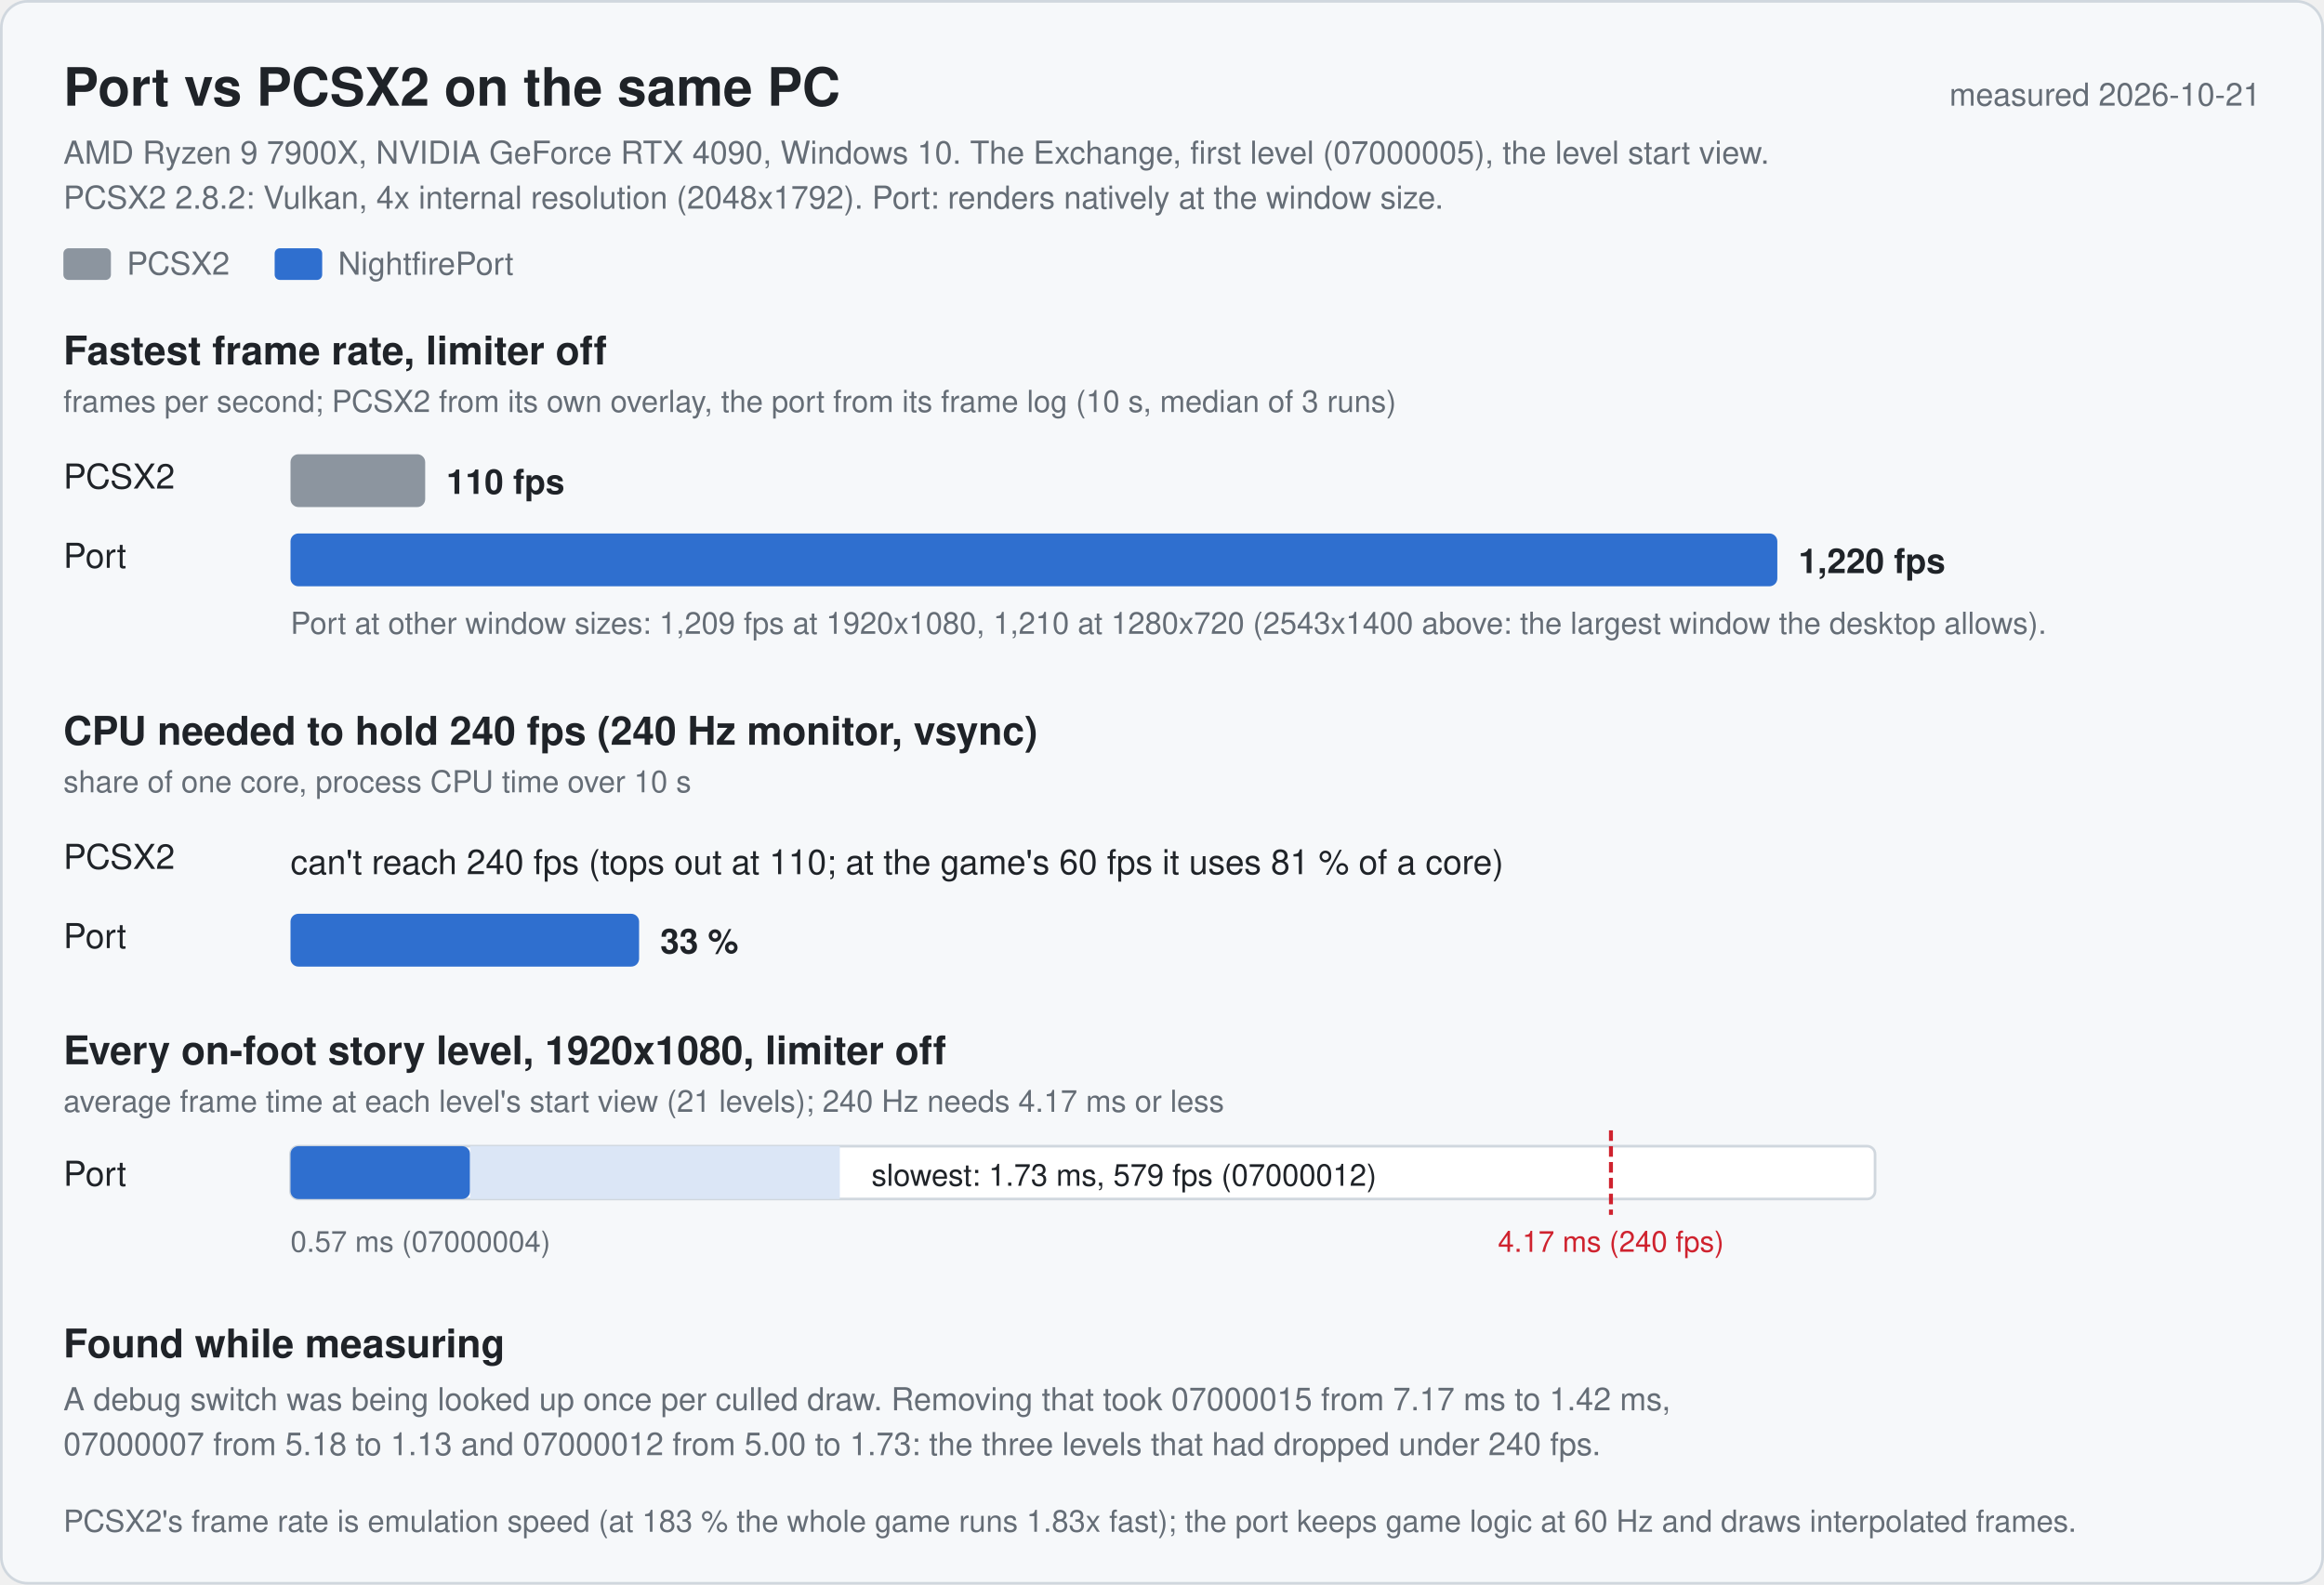
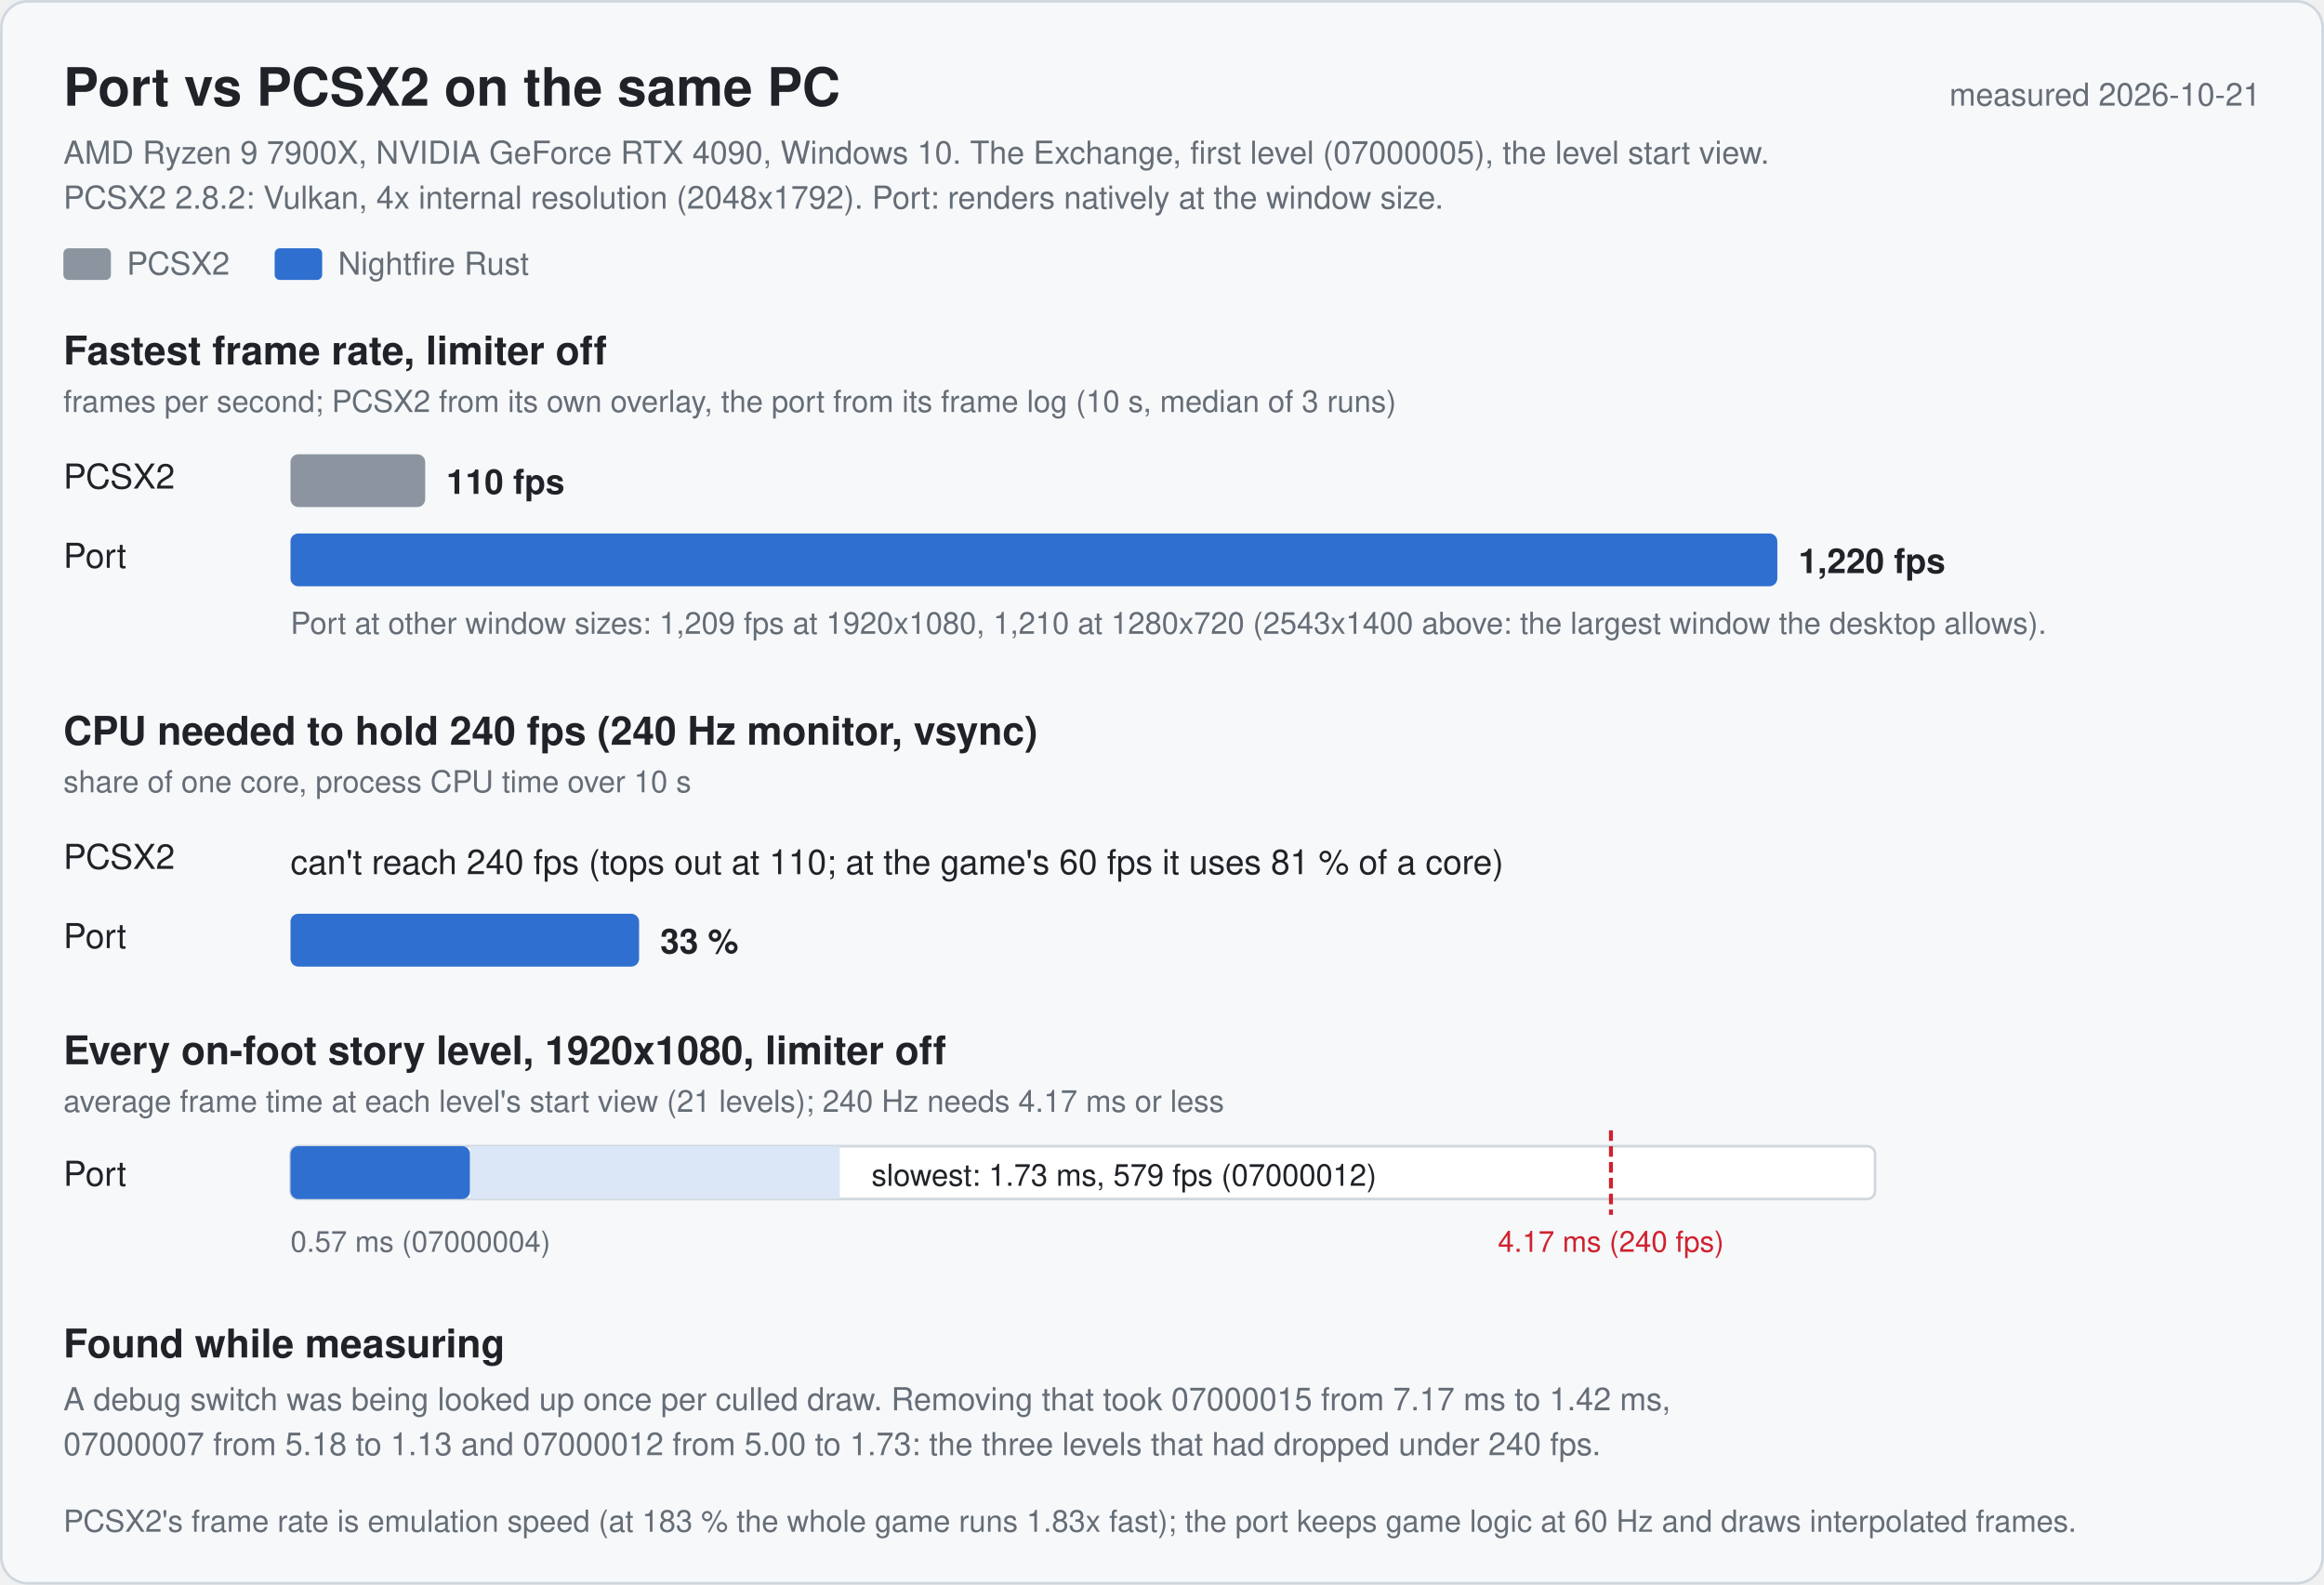
<svg xmlns="http://www.w3.org/2000/svg" width="880" height="600" viewBox="0 0 880 600" font-family="-apple-system, 'Segoe UI', Helvetica, Arial, sans-serif">
  <rect x="0.5" y="0.5" width="879" height="599" rx="10" fill="#f6f8fa" stroke="#d0d7de" />
  <text x="24" y="40" font-size="20" font-weight="600" fill="#1f2328">Port vs PCSX2 on the same PC</text>
  <text x="856" y="40" font-size="12" fill="#656d76" text-anchor="end">measured 2026-10-21</text>
  <text x="24" y="62" font-size="12" fill="#656d76">AMD Ryzen 9 7900X, NVIDIA GeForce RTX 4090, Windows 10. The Exchange, first level (07000005), the level start view.</text>
  <text x="24" y="79" font-size="12" fill="#656d76">PCSX2 2.8.2: Vulkan, 4x internal resolution (2048x1792). Port: renders natively at the window size.</text>
  <g font-size="12" fill="#656d76">
    <rect x="24" y="94" width="18" height="12" rx="2" fill="#8c959f" />
    <text x="48" y="104">PCSX2</text>
    <rect x="104" y="94" width="18" height="12" rx="2" fill="#2f6fcf" />
-     <text x="128" y="104">NightfirePort</text>
+     <text x="128" y="104">Nightfire Rust</text>
  </g>
  <text x="24" y="138" font-size="15" font-weight="600" fill="#1f2328">Fastest frame rate, limiter off</text>
  <text x="24" y="156" font-size="11.5" fill="#656d76">frames per second; PCSX2 from its own overlay, the port from its frame log (10 s, median of 3 runs)</text>
  <text x="24" y="185" font-size="13" fill="#1f2328">PCSX2</text>
  <rect x="110" y="172" width="51" height="20" rx="3" fill="#8c959f" />
  <text x="169" y="187" font-size="13" font-weight="600" fill="#1f2328">110 fps</text>
  <text x="24" y="215" font-size="13" fill="#1f2328">Port</text>
  <rect x="110" y="202" width="563" height="20" rx="3" fill="#2f6fcf" />
  <text x="681" y="217" font-size="13" font-weight="600" fill="#1f2328">1,220 fps</text>
  <text x="110" y="240" font-size="11.5" fill="#656d76">Port at other window sizes: 1,209 fps at 1920x1080, 1,210 at 1280x720 (2543x1400 above: the largest window the desktop allows).</text>
  <text x="24" y="282" font-size="15" font-weight="600" fill="#1f2328">CPU needed to hold 240 fps (240 Hz monitor, vsync)</text>
  <text x="24" y="300" font-size="11.5" fill="#656d76">share of one core, process CPU time over 10 s</text>
  <text x="24" y="329" font-size="13" fill="#1f2328">PCSX2</text>
  <text x="110" y="331" font-size="13" fill="#1f2328">can't reach 240 fps (tops out at 110; at the game's 60 fps it uses 81 % of a core)</text>
  <text x="24" y="359" font-size="13" fill="#1f2328">Port</text>
  <rect x="110" y="346" width="132" height="20" rx="3" fill="#2f6fcf" />
  <text x="250" y="361" font-size="13" font-weight="600" fill="#1f2328">33 %</text>
  <text x="24" y="403" font-size="15" font-weight="600" fill="#1f2328">Every on-foot story level, 1920x1080, limiter off</text>
  <text x="24" y="421" font-size="11.5" fill="#656d76">average frame time at each level's start view (21 levels); 240 Hz needs 4.17 ms or less</text>
  <rect x="110" y="434" width="600" height="20" rx="3" fill="#ffffff" stroke="#d0d7de" />
  <rect x="110" y="434" width="68" height="20" rx="3" fill="#2f6fcf" />
  <rect x="178" y="434" width="140" height="20" fill="#dbe6f6" />
  <line x1="610" y1="428" x2="610" y2="460" stroke="#cf222e" stroke-width="1.5" stroke-dasharray="4 2" />
  <text x="610" y="474" font-size="11" fill="#cf222e" text-anchor="middle">4.17 ms (240 fps)</text>
  <text x="24" y="449" font-size="13" fill="#1f2328">Port</text>
  <text x="110" y="474" font-size="11" fill="#656d76">0.57 ms (07000004)</text>
  <text x="330" y="449" font-size="11.5" fill="#1f2328">slowest: 1.73 ms, 579 fps (07000012)</text>
  <text x="24" y="514" font-size="15" font-weight="600" fill="#1f2328">Found while measuring</text>
  <text x="24" y="534" font-size="12" fill="#656d76">A debug switch was being looked up once per culled draw. Removing that took 07000015 from 7.17 ms to 1.42 ms,</text>
  <text x="24" y="551" font-size="12" fill="#656d76">07000007 from 5.18 to 1.13 and 07000012 from 5.00 to 1.73: the three levels that had dropped under 240 fps.</text>
  <text x="24" y="580" font-size="11.5" fill="#656d76">PCSX2's frame rate is emulation speed (at 183 % the whole game runs 1.83x fast); the port keeps game logic at 60 Hz and draws interpolated frames.</text>
</svg>
